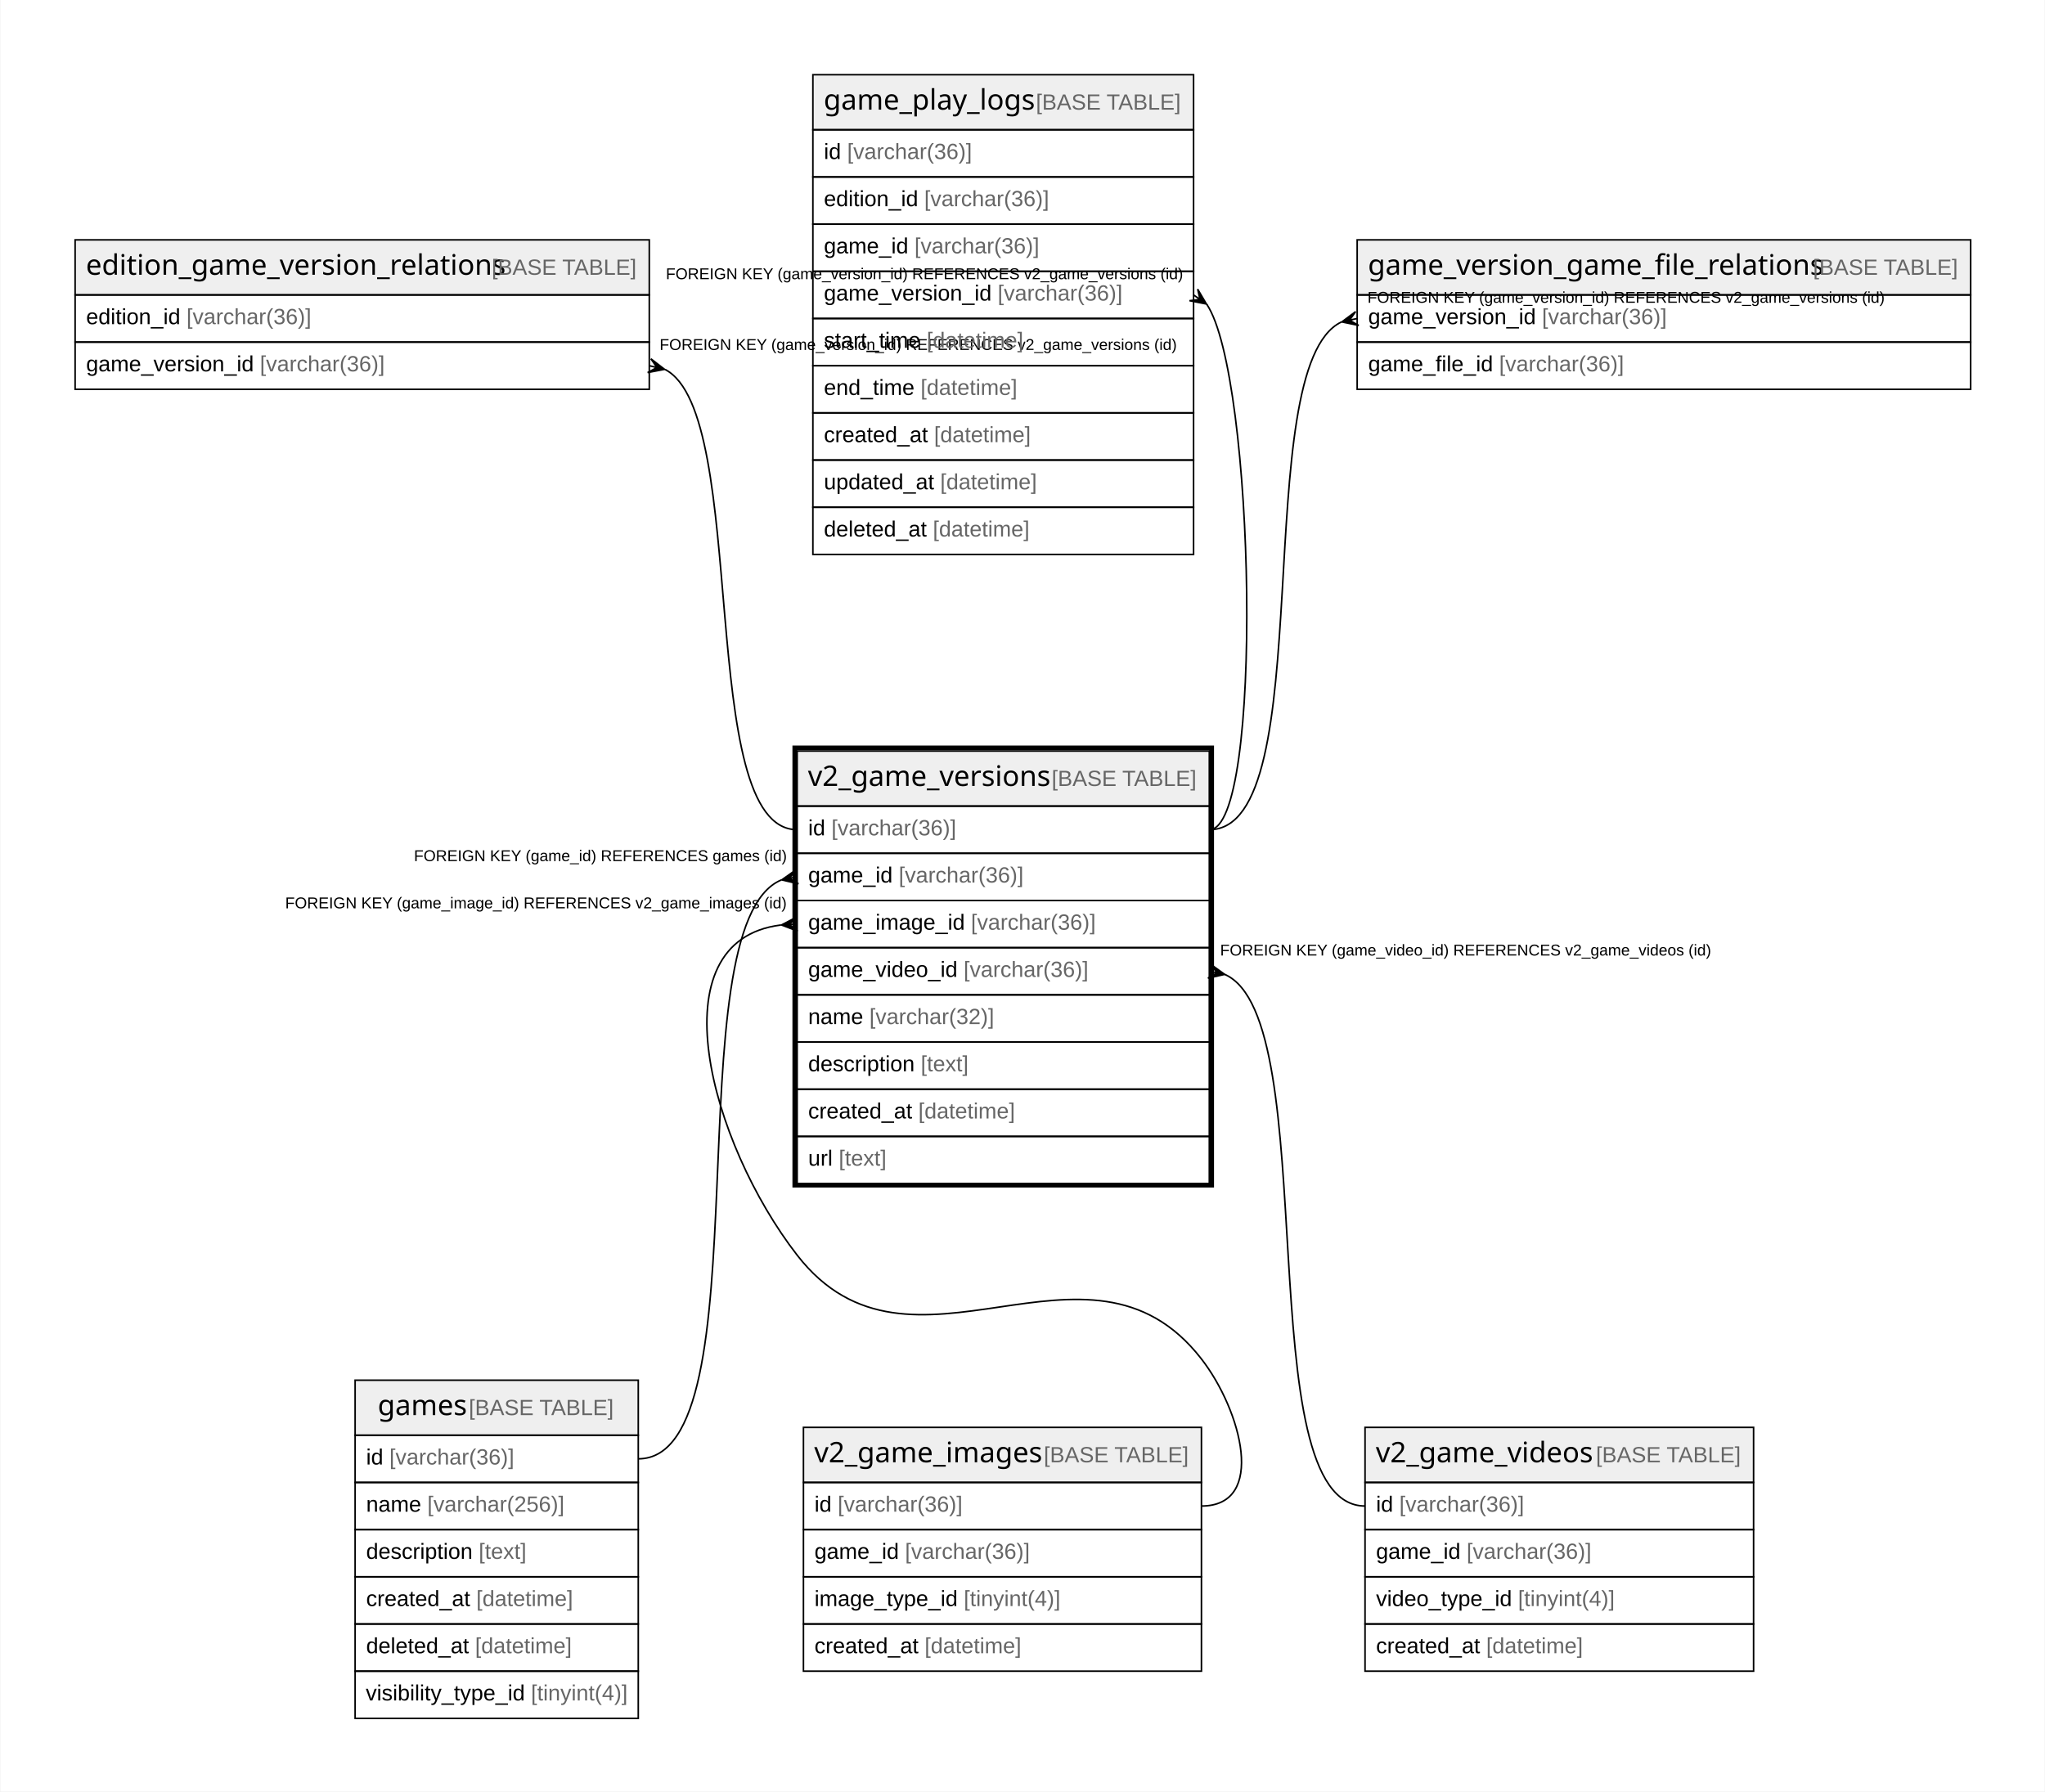
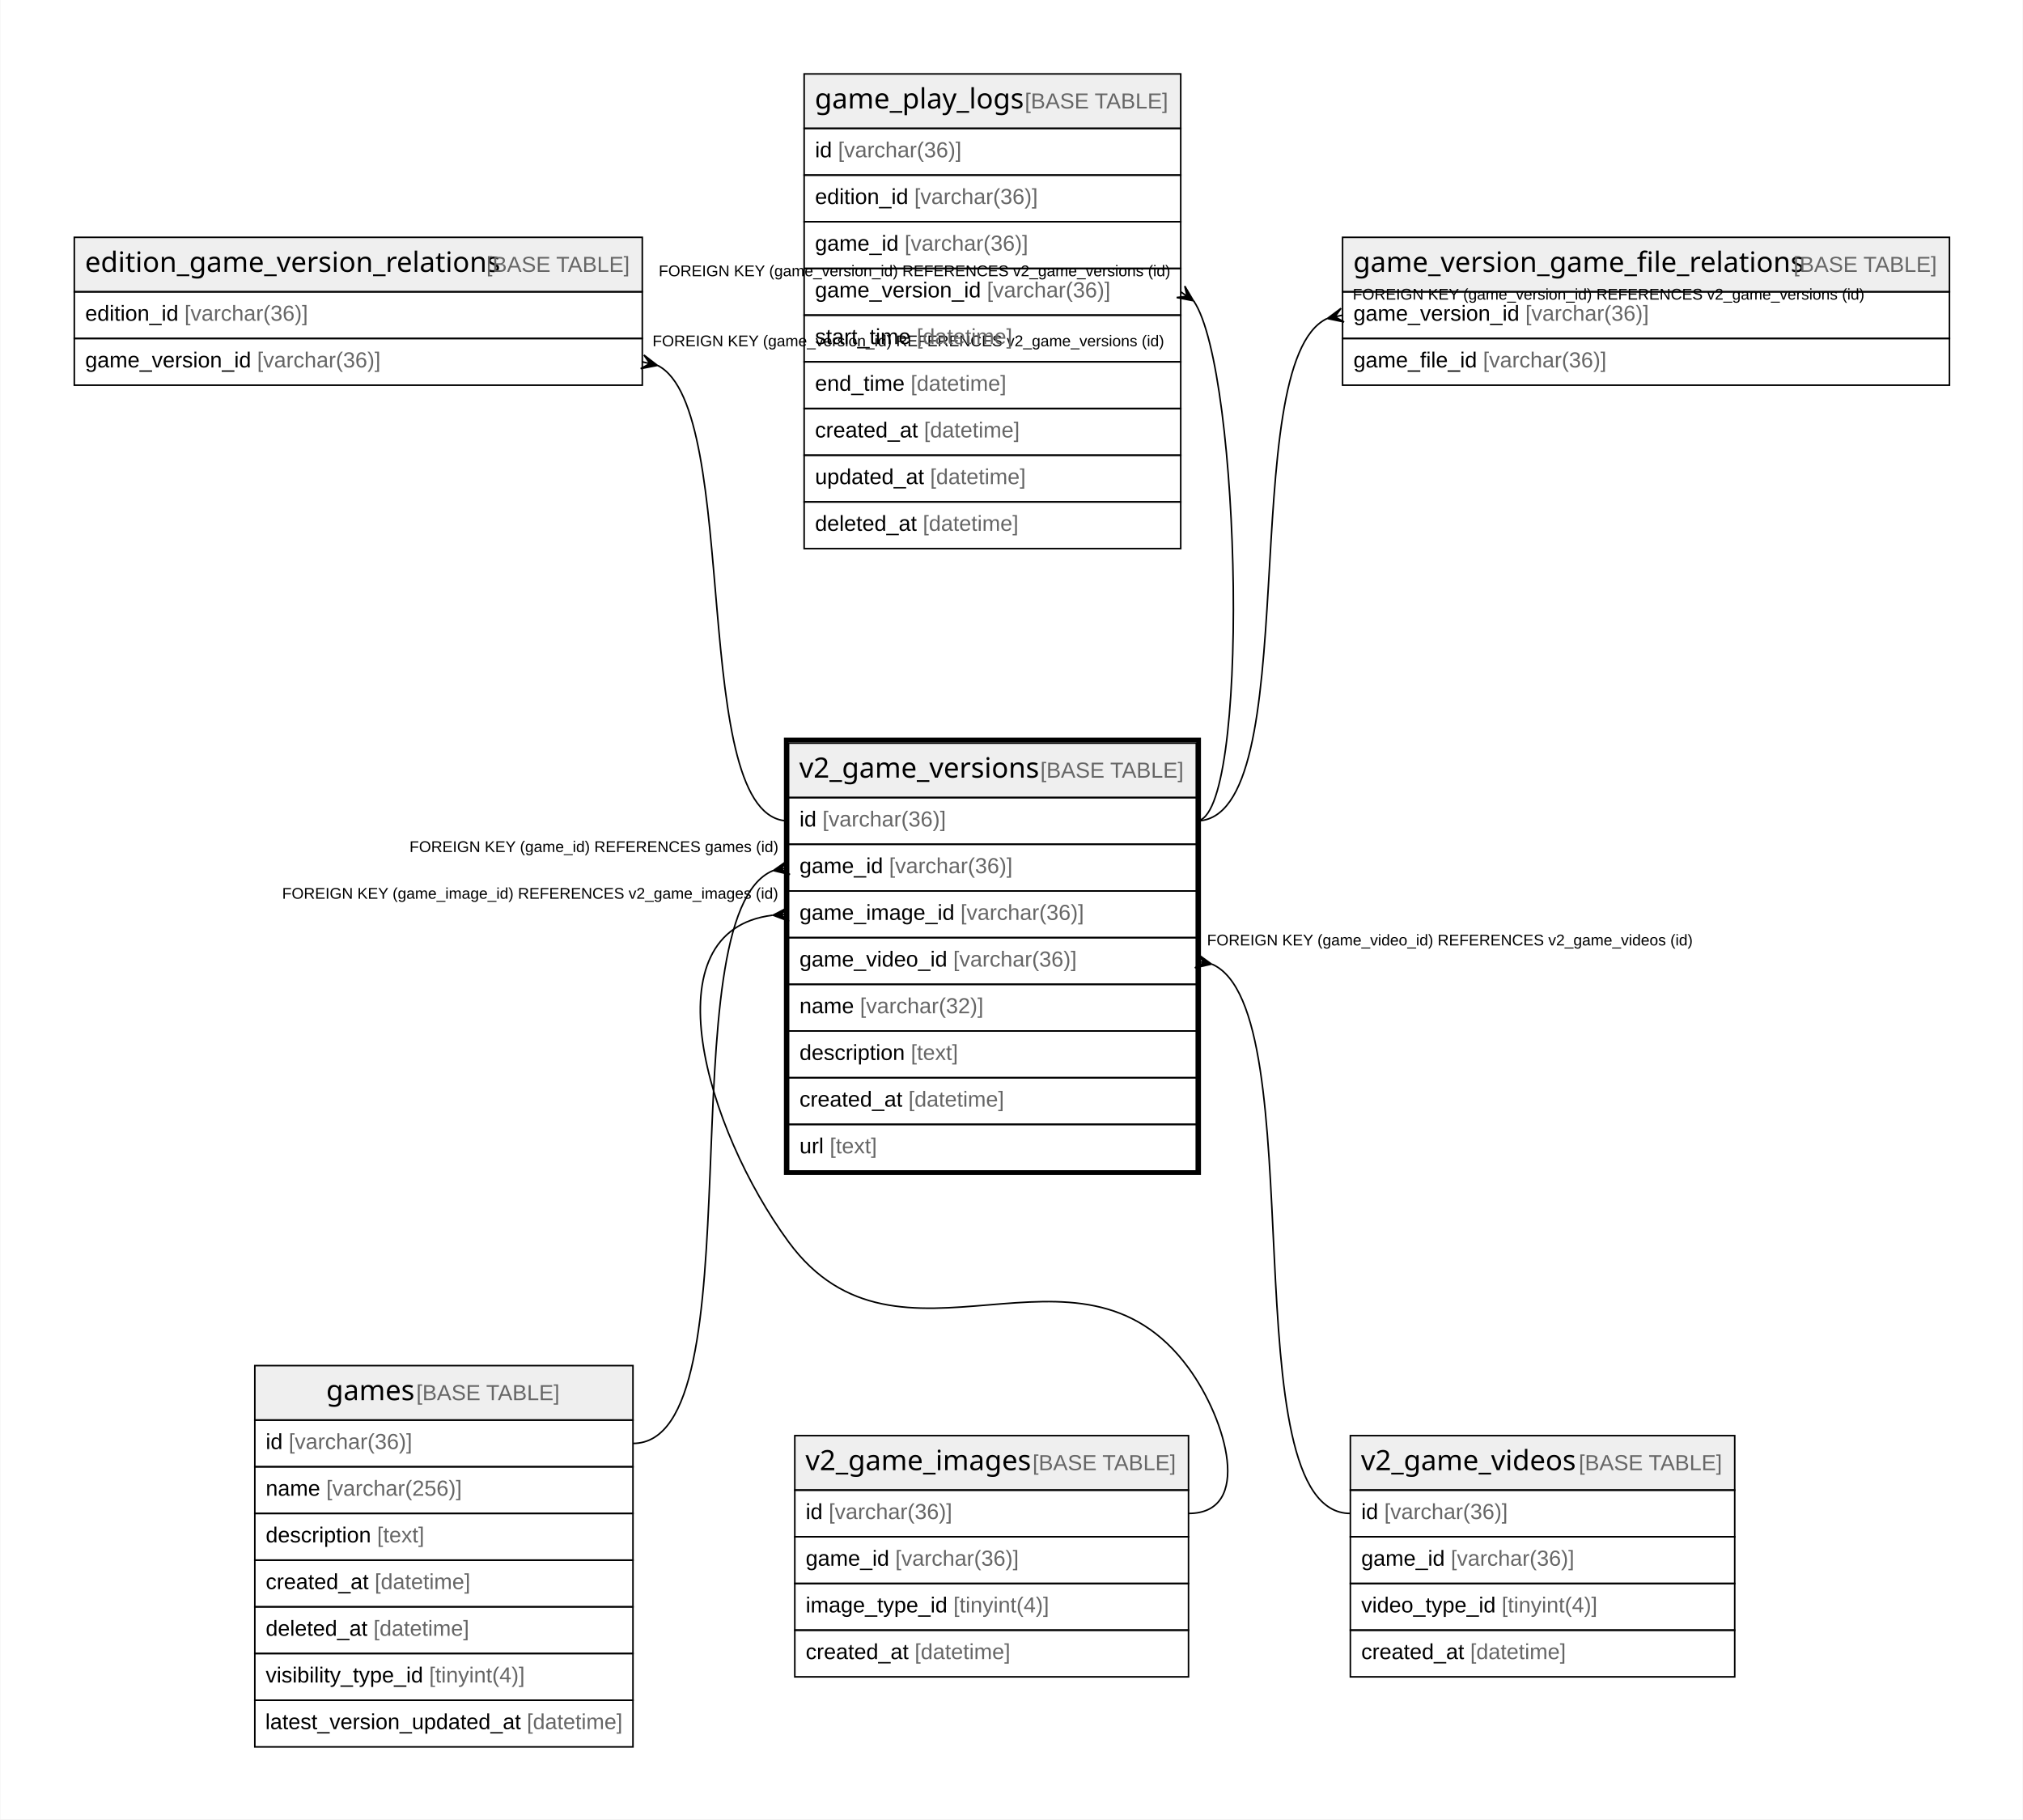
- <svg xmlns="http://www.w3.org/2000/svg" width="1300pt" height="1139pt" viewBox="0.00 0.00 1299.50 1139.00">
-   <g id="graph0" class="graph" transform="scale(1 1) rotate(0) translate(4 1135)">
-     <polygon fill="#ffffff" stroke="transparent" points="-4,4 -4,-1135 1295.5,-1135 1295.5,4 -4,4" />
+ <svg xmlns="http://www.w3.org/2000/svg" width="1300pt" height="1169pt" viewBox="0.00 0.00 1299.50 1169.00">
+   <g id="graph0" class="graph" transform="scale(1 1) rotate(0) translate(4 1165)">
+     <polygon fill="#ffffff" stroke="transparent" points="-4,4 -4,-1165 1295.5,-1165 1295.5,4 -4,4" />
    <g id="node1" class="node">
-       <polygon fill="#efefef" stroke="transparent" points="502.5,-622.5 502.5,-657.5 764.5,-657.5 764.5,-622.5 502.5,-622.5" />
-       <polygon fill="none" stroke="#000000" points="502.5,-622.5 502.5,-657.5 764.5,-657.5 764.5,-622.5 502.5,-622.5" />
-       <text text-anchor="start" x="509.356" y="-635.3" font-family="Arial Bold" font-size="18.00" fill="#000000">v2_game_versions</text>
-       <text text-anchor="start" x="660.39" y="-635.3" font-family="Arial" font-size="14.00" fill="#000000"> </text>
-       <text text-anchor="start" x="664.281" y="-635.3" font-family="Arial" font-size="14.00" fill="#666666">[BASE TABLE]</text>
+       <polygon fill="#efefef" stroke="transparent" points="502.5,-652.5 502.5,-687.5 764.5,-687.5 764.5,-652.5 502.5,-652.5" />
+       <polygon fill="none" stroke="#000000" points="502.5,-652.5 502.5,-687.5 764.5,-687.5 764.5,-652.5 502.5,-652.5" />
+       <text text-anchor="start" x="509.356" y="-665.3" font-family="Arial Bold" font-size="18.00" fill="#000000">v2_game_versions</text>
+       <text text-anchor="start" x="660.39" y="-665.3" font-family="Arial" font-size="14.00" fill="#000000"> </text>
+       <text text-anchor="start" x="664.281" y="-665.3" font-family="Arial" font-size="14.00" fill="#666666">[BASE TABLE]</text>
+       <polygon fill="none" stroke="#000000" points="502.5,-622.5 502.5,-652.5 764.5,-652.5 764.5,-622.5 502.5,-622.5" />
+       <text text-anchor="start" x="509.5" y="-633.9" font-family="Arial" font-size="14.00" fill="#000000">id </text>
+       <text text-anchor="start" x="524.28" y="-633.9" font-family="Arial" font-size="14.00" fill="#666666">[varchar(36)]</text>
      <polygon fill="none" stroke="#000000" points="502.5,-592.5 502.5,-622.5 764.5,-622.5 764.5,-592.5 502.5,-592.5" />
-       <text text-anchor="start" x="509.5" y="-603.9" font-family="Arial" font-size="14.00" fill="#000000">id </text>
-       <text text-anchor="start" x="524.28" y="-603.9" font-family="Arial" font-size="14.00" fill="#666666">[varchar(36)]</text>
+       <text text-anchor="start" x="509.5" y="-603.9" font-family="Arial" font-size="14.00" fill="#000000">game_id </text>
+       <text text-anchor="start" x="567.071" y="-603.9" font-family="Arial" font-size="14.00" fill="#666666">[varchar(36)]</text>
      <polygon fill="none" stroke="#000000" points="502.5,-562.5 502.5,-592.5 764.5,-592.5 764.5,-562.5 502.5,-562.5" />
-       <text text-anchor="start" x="509.5" y="-573.9" font-family="Arial" font-size="14.00" fill="#000000">game_id </text>
-       <text text-anchor="start" x="567.071" y="-573.9" font-family="Arial" font-size="14.00" fill="#666666">[varchar(36)]</text>
+       <text text-anchor="start" x="509.5" y="-573.9" font-family="Arial" font-size="14.00" fill="#000000">game_image_id </text>
+       <text text-anchor="start" x="612.968" y="-573.9" font-family="Arial" font-size="14.00" fill="#666666">[varchar(36)]</text>
      <polygon fill="none" stroke="#000000" points="502.5,-532.5 502.5,-562.5 764.5,-562.5 764.5,-532.5 502.5,-532.5" />
-       <text text-anchor="start" x="509.5" y="-543.9" font-family="Arial" font-size="14.00" fill="#000000">game_image_id </text>
-       <text text-anchor="start" x="612.968" y="-543.9" font-family="Arial" font-size="14.00" fill="#666666">[varchar(36)]</text>
+       <text text-anchor="start" x="509.5" y="-543.9" font-family="Arial" font-size="14.00" fill="#000000">game_video_id </text>
+       <text text-anchor="start" x="608.308" y="-543.9" font-family="Arial" font-size="14.00" fill="#666666">[varchar(36)]</text>
      <polygon fill="none" stroke="#000000" points="502.5,-502.5 502.5,-532.5 764.5,-532.5 764.5,-502.5 502.5,-502.5" />
-       <text text-anchor="start" x="509.5" y="-513.9" font-family="Arial" font-size="14.00" fill="#000000">game_video_id </text>
-       <text text-anchor="start" x="608.308" y="-513.9" font-family="Arial" font-size="14.00" fill="#666666">[varchar(36)]</text>
+       <text text-anchor="start" x="509.5" y="-513.9" font-family="Arial" font-size="14.00" fill="#000000">name </text>
+       <text text-anchor="start" x="548.399" y="-513.9" font-family="Arial" font-size="14.00" fill="#666666">[varchar(32)]</text>
      <polygon fill="none" stroke="#000000" points="502.5,-472.5 502.5,-502.5 764.5,-502.5 764.5,-472.5 502.5,-472.5" />
-       <text text-anchor="start" x="509.5" y="-483.9" font-family="Arial" font-size="14.00" fill="#000000">name </text>
-       <text text-anchor="start" x="548.399" y="-483.9" font-family="Arial" font-size="14.00" fill="#666666">[varchar(32)]</text>
+       <text text-anchor="start" x="509.5" y="-483.9" font-family="Arial" font-size="14.00" fill="#000000">description </text>
+       <text text-anchor="start" x="581.068" y="-483.9" font-family="Arial" font-size="14.00" fill="#666666">[text]</text>
      <polygon fill="none" stroke="#000000" points="502.5,-442.5 502.5,-472.5 764.5,-472.5 764.5,-442.5 502.5,-442.5" />
-       <text text-anchor="start" x="509.5" y="-453.9" font-family="Arial" font-size="14.00" fill="#000000">description </text>
-       <text text-anchor="start" x="581.068" y="-453.9" font-family="Arial" font-size="14.00" fill="#666666">[text]</text>
+       <text text-anchor="start" x="509.5" y="-453.9" font-family="Arial" font-size="14.00" fill="#000000">created_at </text>
+       <text text-anchor="start" x="579.528" y="-453.9" font-family="Arial" font-size="14.00" fill="#666666">[datetime]</text>
      <polygon fill="none" stroke="#000000" points="502.5,-412.5 502.5,-442.5 764.5,-442.5 764.5,-412.5 502.5,-412.5" />
-       <text text-anchor="start" x="509.5" y="-423.9" font-family="Arial" font-size="14.00" fill="#000000">created_at </text>
-       <text text-anchor="start" x="579.528" y="-423.9" font-family="Arial" font-size="14.00" fill="#666666">[datetime]</text>
-       <polygon fill="none" stroke="#000000" points="502.5,-382.5 502.5,-412.5 764.5,-412.5 764.5,-382.5 502.5,-382.5" />
-       <text text-anchor="start" x="509.5" y="-393.9" font-family="Arial" font-size="14.00" fill="#000000">url </text>
-       <text text-anchor="start" x="528.94" y="-393.9" font-family="Arial" font-size="14.00" fill="#666666">[text]</text>
-       <polygon fill="none" stroke="#000000" stroke-width="3" points="501,-381.5 501,-659.5 766,-659.5 766,-381.5 501,-381.5" />
+       <text text-anchor="start" x="509.5" y="-423.9" font-family="Arial" font-size="14.00" fill="#000000">url </text>
+       <text text-anchor="start" x="528.94" y="-423.9" font-family="Arial" font-size="14.00" fill="#666666">[text]</text>
+       <polygon fill="none" stroke="#000000" stroke-width="3" points="501,-411.5 501,-689.5 766,-689.5 766,-411.5 501,-411.5" />
    </g>
    <g id="node5" class="node">
-       <polygon fill="#efefef" stroke="transparent" points="221.5,-222.5 221.5,-257.5 401.5,-257.5 401.5,-222.5 221.5,-222.5" />
-       <polygon fill="none" stroke="#000000" points="221.5,-222.5 221.5,-257.5 401.5,-257.5 401.5,-222.5 221.5,-222.5" />
-       <text text-anchor="start" x="235.868" y="-235.3" font-family="Arial Bold" font-size="18.00" fill="#000000">games</text>
-       <text text-anchor="start" x="289.878" y="-235.3" font-family="Arial" font-size="14.00" fill="#000000"> </text>
-       <text text-anchor="start" x="293.769" y="-235.3" font-family="Arial" font-size="14.00" fill="#666666">[BASE TABLE]</text>
-       <polygon fill="none" stroke="#000000" points="221.5,-192.5 221.5,-222.5 401.5,-222.5 401.5,-192.5 221.5,-192.5" />
-       <text text-anchor="start" x="228.5" y="-203.9" font-family="Arial" font-size="14.00" fill="#000000">id </text>
-       <text text-anchor="start" x="243.28" y="-203.9" font-family="Arial" font-size="14.00" fill="#666666">[varchar(36)]</text>
-       <polygon fill="none" stroke="#000000" points="221.5,-162.5 221.5,-192.5 401.5,-192.5 401.5,-162.5 221.5,-162.5" />
-       <text text-anchor="start" x="228.5" y="-173.9" font-family="Arial" font-size="14.00" fill="#000000">name </text>
-       <text text-anchor="start" x="267.399" y="-173.9" font-family="Arial" font-size="14.00" fill="#666666">[varchar(256)]</text>
-       <polygon fill="none" stroke="#000000" points="221.5,-132.5 221.5,-162.5 401.5,-162.5 401.5,-132.5 221.5,-132.5" />
-       <text text-anchor="start" x="228.5" y="-143.9" font-family="Arial" font-size="14.00" fill="#000000">description </text>
-       <text text-anchor="start" x="300.068" y="-143.9" font-family="Arial" font-size="14.00" fill="#666666">[text]</text>
-       <polygon fill="none" stroke="#000000" points="221.5,-102.5 221.5,-132.5 401.5,-132.5 401.5,-102.5 221.5,-102.5" />
-       <text text-anchor="start" x="228.5" y="-113.9" font-family="Arial" font-size="14.00" fill="#000000">created_at </text>
-       <text text-anchor="start" x="298.528" y="-113.9" font-family="Arial" font-size="14.00" fill="#666666">[datetime]</text>
-       <polygon fill="none" stroke="#000000" points="221.5,-72.5 221.5,-102.5 401.5,-102.5 401.5,-72.5 221.5,-72.5" />
-       <text text-anchor="start" x="228.5" y="-83.9" font-family="Arial" font-size="14.00" fill="#000000">deleted_at </text>
-       <text text-anchor="start" x="297.757" y="-83.9" font-family="Arial" font-size="14.00" fill="#666666">[datetime]</text>
-       <polygon fill="none" stroke="#000000" points="221.5,-42.5 221.5,-72.5 401.5,-72.5 401.5,-42.5 221.5,-42.5" />
-       <text text-anchor="start" x="228.274" y="-53.9" font-family="Arial" font-size="14.00" fill="#000000">visibility_type_id </text>
-       <text text-anchor="start" x="333.281" y="-53.9" font-family="Arial" font-size="14.00" fill="#666666">[tinyint(4)]</text>
+       <polygon fill="#efefef" stroke="transparent" points="159.5,-252.5 159.5,-287.5 402.5,-287.5 402.5,-252.5 159.5,-252.5" />
+       <polygon fill="none" stroke="#000000" points="159.5,-252.5 159.5,-287.5 402.5,-287.5 402.5,-252.5 159.5,-252.5" />
+       <text text-anchor="start" x="205.368" y="-265.3" font-family="Arial Bold" font-size="18.00" fill="#000000">games</text>
+       <text text-anchor="start" x="259.378" y="-265.3" font-family="Arial" font-size="14.00" fill="#000000"> </text>
+       <text text-anchor="start" x="263.269" y="-265.3" font-family="Arial" font-size="14.00" fill="#666666">[BASE TABLE]</text>
+       <polygon fill="none" stroke="#000000" points="159.5,-222.5 159.5,-252.5 402.5,-252.5 402.5,-222.5 159.5,-222.5" />
+       <text text-anchor="start" x="166.5" y="-233.9" font-family="Arial" font-size="14.00" fill="#000000">id </text>
+       <text text-anchor="start" x="181.28" y="-233.9" font-family="Arial" font-size="14.00" fill="#666666">[varchar(36)]</text>
+       <polygon fill="none" stroke="#000000" points="159.5,-192.5 159.5,-222.5 402.5,-222.5 402.5,-192.5 159.5,-192.5" />
+       <text text-anchor="start" x="166.5" y="-203.9" font-family="Arial" font-size="14.00" fill="#000000">name </text>
+       <text text-anchor="start" x="205.399" y="-203.9" font-family="Arial" font-size="14.00" fill="#666666">[varchar(256)]</text>
+       <polygon fill="none" stroke="#000000" points="159.5,-162.5 159.5,-192.5 402.5,-192.5 402.5,-162.5 159.5,-162.5" />
+       <text text-anchor="start" x="166.5" y="-173.9" font-family="Arial" font-size="14.00" fill="#000000">description </text>
+       <text text-anchor="start" x="238.068" y="-173.9" font-family="Arial" font-size="14.00" fill="#666666">[text]</text>
+       <polygon fill="none" stroke="#000000" points="159.5,-132.5 159.5,-162.5 402.5,-162.5 402.5,-132.5 159.5,-132.5" />
+       <text text-anchor="start" x="166.5" y="-143.9" font-family="Arial" font-size="14.00" fill="#000000">created_at </text>
+       <text text-anchor="start" x="236.528" y="-143.9" font-family="Arial" font-size="14.00" fill="#666666">[datetime]</text>
+       <polygon fill="none" stroke="#000000" points="159.5,-102.5 159.5,-132.5 402.5,-132.5 402.5,-102.5 159.5,-102.5" />
+       <text text-anchor="start" x="166.5" y="-113.9" font-family="Arial" font-size="14.00" fill="#000000">deleted_at </text>
+       <text text-anchor="start" x="235.757" y="-113.9" font-family="Arial" font-size="14.00" fill="#666666">[datetime]</text>
+       <polygon fill="none" stroke="#000000" points="159.5,-72.5 159.5,-102.5 402.5,-102.5 402.5,-72.5 159.5,-72.5" />
+       <text text-anchor="start" x="166.5" y="-83.9" font-family="Arial" font-size="14.00" fill="#000000">visibility_type_id </text>
+       <text text-anchor="start" x="271.507" y="-83.9" font-family="Arial" font-size="14.00" fill="#666666">[tinyint(4)]</text>
+       <polygon fill="none" stroke="#000000" points="159.5,-42.5 159.5,-72.5 402.5,-72.5 402.5,-42.5 159.5,-42.5" />
+       <text text-anchor="start" x="166.237" y="-53.9" font-family="Arial" font-size="14.00" fill="#000000">latest_version_updated_at </text>
+       <text text-anchor="start" x="334.303" y="-53.9" font-family="Arial" font-size="14.00" fill="#666666">[datetime]</text>
    </g>
    <g id="edge4" class="edge">
-       <path fill="none" stroke="#000000" d="M492.346,-575.509C422.953,-546.386 483.068,-207.5 401.5,-207.5" />
-       <polygon fill="#000000" stroke="#000000" points="492.687,-575.576 501.634,-581.916 497.593,-576.538 502.5,-577.5 502.5,-577.5 502.5,-577.5 497.593,-576.538 503.366,-573.084 492.687,-575.576 492.687,-575.576" />
-       <text text-anchor="start" x="258.886" y="-587.5" font-family="Arial" font-size="10.00" fill="#000000">FOREIGN KEY (game_id) REFERENCES games (id)</text>
+       <path fill="none" stroke="#000000" d="M492.358,-605.509C423.086,-576.386 484.013,-237.5 402.5,-237.5" />
+       <polygon fill="#000000" stroke="#000000" points="492.687,-605.574 501.633,-611.916 497.594,-606.537 502.5,-607.5 502.5,-607.5 502.5,-607.5 497.594,-606.537 503.367,-603.084 492.687,-605.574 492.687,-605.574" />
+       <text text-anchor="start" x="258.886" y="-617.5" font-family="Arial" font-size="10.00" fill="#000000">FOREIGN KEY (game_id) REFERENCES games (id)</text>
    </g>
    <g id="node6" class="node">
-       <polygon fill="#efefef" stroke="transparent" points="506.5,-192.5 506.5,-227.5 759.5,-227.5 759.5,-192.5 506.5,-192.5" />
-       <polygon fill="none" stroke="#000000" points="506.5,-192.5 506.5,-227.5 759.5,-227.5 759.5,-192.5 506.5,-192.5" />
-       <text text-anchor="start" x="513.356" y="-205.3" font-family="Arial Bold" font-size="18.00" fill="#000000">v2_game_images</text>
-       <text text-anchor="start" x="655.39" y="-205.3" font-family="Arial" font-size="14.00" fill="#000000"> </text>
-       <text text-anchor="start" x="659.281" y="-205.3" font-family="Arial" font-size="14.00" fill="#666666">[BASE TABLE]</text>
-       <polygon fill="none" stroke="#000000" points="506.5,-162.5 506.5,-192.5 759.5,-192.5 759.5,-162.5 506.5,-162.5" />
-       <text text-anchor="start" x="513.5" y="-173.9" font-family="Arial" font-size="14.00" fill="#000000">id </text>
-       <text text-anchor="start" x="528.28" y="-173.9" font-family="Arial" font-size="14.00" fill="#666666">[varchar(36)]</text>
-       <polygon fill="none" stroke="#000000" points="506.5,-132.5 506.5,-162.5 759.5,-162.5 759.5,-132.5 506.5,-132.5" />
-       <text text-anchor="start" x="513.5" y="-143.9" font-family="Arial" font-size="14.00" fill="#000000">game_id </text>
-       <text text-anchor="start" x="571.071" y="-143.9" font-family="Arial" font-size="14.00" fill="#666666">[varchar(36)]</text>
-       <polygon fill="none" stroke="#000000" points="506.5,-102.5 506.5,-132.5 759.5,-132.5 759.5,-102.5 506.5,-102.5" />
-       <text text-anchor="start" x="513.5" y="-113.9" font-family="Arial" font-size="14.00" fill="#000000">image_type_id </text>
-       <text text-anchor="start" x="608.416" y="-113.9" font-family="Arial" font-size="14.00" fill="#666666">[tinyint(4)]</text>
-       <polygon fill="none" stroke="#000000" points="506.5,-72.5 506.5,-102.5 759.5,-102.5 759.5,-72.5 506.5,-72.5" />
-       <text text-anchor="start" x="513.5" y="-83.9" font-family="Arial" font-size="14.00" fill="#000000">created_at </text>
-       <text text-anchor="start" x="583.528" y="-83.9" font-family="Arial" font-size="14.00" fill="#666666">[datetime]</text>
+       <polygon fill="#efefef" stroke="transparent" points="506.5,-207.5 506.5,-242.5 759.5,-242.5 759.5,-207.5 506.5,-207.5" />
+       <polygon fill="none" stroke="#000000" points="506.5,-207.5 506.5,-242.5 759.5,-242.5 759.5,-207.5 506.5,-207.5" />
+       <text text-anchor="start" x="513.356" y="-220.3" font-family="Arial Bold" font-size="18.00" fill="#000000">v2_game_images</text>
+       <text text-anchor="start" x="655.39" y="-220.3" font-family="Arial" font-size="14.00" fill="#000000"> </text>
+       <text text-anchor="start" x="659.281" y="-220.3" font-family="Arial" font-size="14.00" fill="#666666">[BASE TABLE]</text>
+       <polygon fill="none" stroke="#000000" points="506.5,-177.5 506.5,-207.5 759.5,-207.5 759.5,-177.5 506.5,-177.5" />
+       <text text-anchor="start" x="513.5" y="-188.9" font-family="Arial" font-size="14.00" fill="#000000">id </text>
+       <text text-anchor="start" x="528.28" y="-188.9" font-family="Arial" font-size="14.00" fill="#666666">[varchar(36)]</text>
+       <polygon fill="none" stroke="#000000" points="506.5,-147.5 506.5,-177.5 759.5,-177.5 759.5,-147.5 506.5,-147.5" />
+       <text text-anchor="start" x="513.5" y="-158.9" font-family="Arial" font-size="14.00" fill="#000000">game_id </text>
+       <text text-anchor="start" x="571.071" y="-158.9" font-family="Arial" font-size="14.00" fill="#666666">[varchar(36)]</text>
+       <polygon fill="none" stroke="#000000" points="506.5,-117.5 506.5,-147.5 759.5,-147.5 759.5,-117.5 506.5,-117.5" />
+       <text text-anchor="start" x="513.5" y="-128.9" font-family="Arial" font-size="14.00" fill="#000000">image_type_id </text>
+       <text text-anchor="start" x="608.416" y="-128.9" font-family="Arial" font-size="14.00" fill="#666666">[tinyint(4)]</text>
+       <polygon fill="none" stroke="#000000" points="506.5,-87.5 506.5,-117.5 759.5,-117.5 759.5,-87.5 506.5,-87.5" />
+       <text text-anchor="start" x="513.5" y="-98.9" font-family="Arial" font-size="14.00" fill="#000000">created_at </text>
+       <text text-anchor="start" x="583.528" y="-98.9" font-family="Arial" font-size="14.00" fill="#666666">[datetime]</text>
    </g>
    <g id="edge5" class="edge">
-       <path fill="none" stroke="#000000" d="M492.124,-546.887C411.806,-536.926 447.401,-408.037 502.5,-337 574.777,-243.816 687.223,-364.184 759.5,-271 784.969,-238.164 801.056,-177.5 759.5,-177.5" />
-       <polygon fill="#000000" stroke="#000000" points="492.517,-546.91 502.234,-551.992 497.509,-547.205 502.5,-547.5 502.5,-547.5 502.5,-547.5 497.509,-547.205 502.766,-543.008 492.517,-546.91 492.517,-546.91" />
-       <text text-anchor="start" x="177.043" y="-557.5" font-family="Arial" font-size="10.00" fill="#000000">FOREIGN KEY (game_image_id) REFERENCES v2_game_images (id)</text>
+       <path fill="none" stroke="#000000" d="M492.133,-576.893C411.957,-567.04 449.337,-439.497 502.5,-367 573.321,-270.423 688.679,-382.577 759.5,-286 784.074,-252.489 801.056,-192.5 759.5,-192.5" />
+       <polygon fill="#000000" stroke="#000000" points="492.517,-576.916 502.237,-581.992 497.509,-577.208 502.5,-577.5 502.5,-577.5 502.5,-577.5 497.509,-577.208 502.763,-573.008 492.517,-576.916 492.517,-576.916" />
+       <text text-anchor="start" x="177.043" y="-587.5" font-family="Arial" font-size="10.00" fill="#000000">FOREIGN KEY (game_image_id) REFERENCES v2_game_images (id)</text>
    </g>
    <g id="node7" class="node">
-       <polygon fill="#efefef" stroke="transparent" points="863.5,-192.5 863.5,-227.5 1110.5,-227.5 1110.5,-192.5 863.5,-192.5" />
-       <polygon fill="none" stroke="#000000" points="863.5,-192.5 863.5,-227.5 1110.5,-227.5 1110.5,-192.5 863.5,-192.5" />
-       <text text-anchor="start" x="870.352" y="-205.3" font-family="Arial Bold" font-size="18.00" fill="#000000">v2_game_videos</text>
-       <text text-anchor="start" x="1006.394" y="-205.3" font-family="Arial" font-size="14.00" fill="#000000"> </text>
-       <text text-anchor="start" x="1010.285" y="-205.3" font-family="Arial" font-size="14.00" fill="#666666">[BASE TABLE]</text>
-       <polygon fill="none" stroke="#000000" points="863.5,-162.5 863.5,-192.5 1110.5,-192.5 1110.5,-162.5 863.5,-162.5" />
-       <text text-anchor="start" x="870.5" y="-173.9" font-family="Arial" font-size="14.00" fill="#000000">id </text>
-       <text text-anchor="start" x="885.28" y="-173.9" font-family="Arial" font-size="14.00" fill="#666666">[varchar(36)]</text>
-       <polygon fill="none" stroke="#000000" points="863.5,-132.5 863.5,-162.5 1110.5,-162.5 1110.5,-132.5 863.5,-132.5" />
-       <text text-anchor="start" x="870.5" y="-143.9" font-family="Arial" font-size="14.00" fill="#000000">game_id </text>
-       <text text-anchor="start" x="928.071" y="-143.9" font-family="Arial" font-size="14.00" fill="#666666">[varchar(36)]</text>
-       <polygon fill="none" stroke="#000000" points="863.5,-102.5 863.5,-132.5 1110.5,-132.5 1110.5,-102.5 863.5,-102.5" />
-       <text text-anchor="start" x="870.5" y="-113.9" font-family="Arial" font-size="14.00" fill="#000000">video_type_id </text>
-       <text text-anchor="start" x="960.755" y="-113.9" font-family="Arial" font-size="14.00" fill="#666666">[tinyint(4)]</text>
-       <polygon fill="none" stroke="#000000" points="863.5,-72.5 863.5,-102.5 1110.5,-102.5 1110.5,-72.5 863.5,-72.5" />
-       <text text-anchor="start" x="870.5" y="-83.9" font-family="Arial" font-size="14.00" fill="#000000">created_at </text>
-       <text text-anchor="start" x="940.528" y="-83.9" font-family="Arial" font-size="14.00" fill="#666666">[datetime]</text>
+       <polygon fill="#efefef" stroke="transparent" points="863.5,-207.5 863.5,-242.5 1110.5,-242.5 1110.5,-207.5 863.5,-207.5" />
+       <polygon fill="none" stroke="#000000" points="863.5,-207.5 863.5,-242.5 1110.5,-242.5 1110.5,-207.5 863.5,-207.5" />
+       <text text-anchor="start" x="870.352" y="-220.3" font-family="Arial Bold" font-size="18.00" fill="#000000">v2_game_videos</text>
+       <text text-anchor="start" x="1006.394" y="-220.3" font-family="Arial" font-size="14.00" fill="#000000"> </text>
+       <text text-anchor="start" x="1010.285" y="-220.3" font-family="Arial" font-size="14.00" fill="#666666">[BASE TABLE]</text>
+       <polygon fill="none" stroke="#000000" points="863.5,-177.5 863.5,-207.5 1110.5,-207.5 1110.5,-177.5 863.5,-177.5" />
+       <text text-anchor="start" x="870.5" y="-188.9" font-family="Arial" font-size="14.00" fill="#000000">id </text>
+       <text text-anchor="start" x="885.28" y="-188.9" font-family="Arial" font-size="14.00" fill="#666666">[varchar(36)]</text>
+       <polygon fill="none" stroke="#000000" points="863.5,-147.5 863.5,-177.5 1110.5,-177.5 1110.5,-147.5 863.5,-147.5" />
+       <text text-anchor="start" x="870.5" y="-158.9" font-family="Arial" font-size="14.00" fill="#000000">game_id </text>
+       <text text-anchor="start" x="928.071" y="-158.9" font-family="Arial" font-size="14.00" fill="#666666">[varchar(36)]</text>
+       <polygon fill="none" stroke="#000000" points="863.5,-117.5 863.5,-147.5 1110.5,-147.5 1110.5,-117.5 863.5,-117.5" />
+       <text text-anchor="start" x="870.5" y="-128.9" font-family="Arial" font-size="14.00" fill="#000000">video_type_id </text>
+       <text text-anchor="start" x="960.755" y="-128.9" font-family="Arial" font-size="14.00" fill="#666666">[tinyint(4)]</text>
+       <polygon fill="none" stroke="#000000" points="863.5,-87.5 863.5,-117.5 1110.5,-117.5 1110.5,-87.5 863.5,-87.5" />
+       <text text-anchor="start" x="870.5" y="-98.9" font-family="Arial" font-size="14.00" fill="#000000">created_at </text>
+       <text text-anchor="start" x="940.528" y="-98.9" font-family="Arial" font-size="14.00" fill="#666666">[datetime]</text>
    </g>
    <g id="edge6" class="edge">
-       <path fill="none" stroke="#000000" d="M774.3,-515.503C838.224,-487.639 788.342,-177.5 863.5,-177.5" />
-       <polygon fill="#000000" stroke="#000000" points="774.299,-515.504 763.602,-513.091 769.399,-516.502 764.5,-517.5 764.5,-517.5 764.5,-517.5 769.399,-516.502 765.398,-521.909 774.299,-515.504 774.299,-515.504" />
-       <text text-anchor="start" x="771.372" y="-527.5" font-family="Arial" font-size="10.00" fill="#000000">FOREIGN KEY (game_video_id) REFERENCES v2_game_videos (id)</text>
+       <path fill="none" stroke="#000000" d="M774.676,-545.415C840.873,-516.322 785.28,-192.5 863.5,-192.5" />
+       <polygon fill="#000000" stroke="#000000" points="774.297,-545.493 763.597,-543.092 769.398,-546.496 764.5,-547.5 764.5,-547.5 764.5,-547.5 769.398,-546.496 765.403,-551.908 774.297,-545.493 774.297,-545.493" />
+       <text text-anchor="start" x="771.372" y="-557.5" font-family="Arial" font-size="10.00" fill="#000000">FOREIGN KEY (game_video_id) REFERENCES v2_game_videos (id)</text>
    </g>
    <g id="node2" class="node">
-       <polygon fill="#efefef" stroke="transparent" points="43.5,-947.5 43.5,-982.5 408.5,-982.5 408.5,-947.5 43.5,-947.5" />
-       <polygon fill="none" stroke="#000000" points="43.5,-947.5 43.5,-982.5 408.5,-982.5 408.5,-947.5 43.5,-947.5" />
-       <text text-anchor="start" x="50.344" y="-960.3" font-family="Arial Bold" font-size="18.00" fill="#000000">edition_game_version_relations</text>
-       <text text-anchor="start" x="304.402" y="-960.3" font-family="Arial" font-size="14.00" fill="#000000"> </text>
-       <text text-anchor="start" x="308.292" y="-960.3" font-family="Arial" font-size="14.00" fill="#666666">[BASE TABLE]</text>
+       <polygon fill="#efefef" stroke="transparent" points="43.5,-977.5 43.5,-1012.5 408.5,-1012.5 408.5,-977.5 43.5,-977.5" />
+       <polygon fill="none" stroke="#000000" points="43.5,-977.5 43.5,-1012.5 408.5,-1012.5 408.5,-977.5 43.5,-977.5" />
+       <text text-anchor="start" x="50.344" y="-990.3" font-family="Arial Bold" font-size="18.00" fill="#000000">edition_game_version_relations</text>
+       <text text-anchor="start" x="304.402" y="-990.3" font-family="Arial" font-size="14.00" fill="#000000"> </text>
+       <text text-anchor="start" x="308.292" y="-990.3" font-family="Arial" font-size="14.00" fill="#666666">[BASE TABLE]</text>
+       <polygon fill="none" stroke="#000000" points="43.5,-947.5 43.5,-977.5 408.5,-977.5 408.5,-947.5 43.5,-947.5" />
+       <text text-anchor="start" x="50.5" y="-958.9" font-family="Arial" font-size="14.00" fill="#000000">edition_id </text>
+       <text text-anchor="start" x="114.297" y="-958.9" font-family="Arial" font-size="14.00" fill="#666666">[varchar(36)]</text>
      <polygon fill="none" stroke="#000000" points="43.5,-917.5 43.5,-947.5 408.5,-947.5 408.5,-917.5 43.5,-917.5" />
-       <text text-anchor="start" x="50.5" y="-928.9" font-family="Arial" font-size="14.00" fill="#000000">edition_id </text>
-       <text text-anchor="start" x="114.297" y="-928.9" font-family="Arial" font-size="14.00" fill="#666666">[varchar(36)]</text>
-       <polygon fill="none" stroke="#000000" points="43.5,-887.5 43.5,-917.5 408.5,-917.5 408.5,-887.5 43.5,-887.5" />
-       <text text-anchor="start" x="50.5" y="-898.9" font-family="Arial" font-size="14.00" fill="#000000">game_version_id </text>
-       <text text-anchor="start" x="160.968" y="-898.9" font-family="Arial" font-size="14.00" fill="#666666">[varchar(36)]</text>
+       <text text-anchor="start" x="50.5" y="-928.9" font-family="Arial" font-size="14.00" fill="#000000">game_version_id </text>
+       <text text-anchor="start" x="160.968" y="-928.9" font-family="Arial" font-size="14.00" fill="#666666">[varchar(36)]</text>
    </g>
    <g id="edge1" class="edge">
-       <path fill="none" stroke="#000000" d="M418.48,-900.125C473.017,-872.207 437.325,-607.5 502.5,-607.5" />
-       <polygon fill="#000000" stroke="#000000" points="418.228,-900.185 407.458,-898.122 413.364,-901.343 408.5,-902.5 408.5,-902.5 408.5,-902.5 413.364,-901.343 409.542,-906.878 418.228,-900.185 418.228,-900.185" />
-       <text text-anchor="start" x="415.043" y="-912.5" font-family="Arial" font-size="10.00" fill="#000000">FOREIGN KEY (game_version_id) REFERENCES v2_game_versions (id)</text>
+       <path fill="none" stroke="#000000" d="M418.48,-930.125C473.017,-902.207 437.325,-637.5 502.5,-637.5" />
+       <polygon fill="#000000" stroke="#000000" points="418.228,-930.185 407.458,-928.122 413.364,-931.343 408.5,-932.5 408.5,-932.5 408.5,-932.5 413.364,-931.343 409.542,-936.878 418.228,-930.185 418.228,-930.185" />
+       <text text-anchor="start" x="415.043" y="-942.5" font-family="Arial" font-size="10.00" fill="#000000">FOREIGN KEY (game_version_id) REFERENCES v2_game_versions (id)</text>
    </g>
    <g id="node3" class="node">
-       <polygon fill="#efefef" stroke="transparent" points="512.5,-1052.5 512.5,-1087.5 754.5,-1087.5 754.5,-1052.5 512.5,-1052.5" />
-       <polygon fill="none" stroke="#000000" points="512.5,-1052.5 512.5,-1087.5 754.5,-1087.5 754.5,-1052.5 512.5,-1052.5" />
-       <text text-anchor="start" x="519.355" y="-1065.3" font-family="Arial Bold" font-size="18.00" fill="#000000">game_play_logs</text>
-       <text text-anchor="start" x="650.391" y="-1065.3" font-family="Arial" font-size="14.00" fill="#000000"> </text>
-       <text text-anchor="start" x="654.282" y="-1065.3" font-family="Arial" font-size="14.00" fill="#666666">[BASE TABLE]</text>
+       <polygon fill="#efefef" stroke="transparent" points="512.5,-1082.5 512.5,-1117.5 754.5,-1117.5 754.5,-1082.5 512.5,-1082.5" />
+       <polygon fill="none" stroke="#000000" points="512.5,-1082.5 512.5,-1117.5 754.5,-1117.5 754.5,-1082.5 512.5,-1082.5" />
+       <text text-anchor="start" x="519.355" y="-1095.3" font-family="Arial Bold" font-size="18.00" fill="#000000">game_play_logs</text>
+       <text text-anchor="start" x="650.391" y="-1095.3" font-family="Arial" font-size="14.00" fill="#000000"> </text>
+       <text text-anchor="start" x="654.282" y="-1095.3" font-family="Arial" font-size="14.00" fill="#666666">[BASE TABLE]</text>
+       <polygon fill="none" stroke="#000000" points="512.5,-1052.5 512.5,-1082.5 754.5,-1082.5 754.5,-1052.5 512.5,-1052.5" />
+       <text text-anchor="start" x="519.5" y="-1063.9" font-family="Arial" font-size="14.00" fill="#000000">id </text>
+       <text text-anchor="start" x="534.28" y="-1063.9" font-family="Arial" font-size="14.00" fill="#666666">[varchar(36)]</text>
      <polygon fill="none" stroke="#000000" points="512.5,-1022.5 512.5,-1052.5 754.5,-1052.5 754.5,-1022.5 512.5,-1022.5" />
-       <text text-anchor="start" x="519.5" y="-1033.9" font-family="Arial" font-size="14.00" fill="#000000">id </text>
-       <text text-anchor="start" x="534.28" y="-1033.9" font-family="Arial" font-size="14.00" fill="#666666">[varchar(36)]</text>
+       <text text-anchor="start" x="519.5" y="-1033.9" font-family="Arial" font-size="14.00" fill="#000000">edition_id </text>
+       <text text-anchor="start" x="583.297" y="-1033.9" font-family="Arial" font-size="14.00" fill="#666666">[varchar(36)]</text>
      <polygon fill="none" stroke="#000000" points="512.5,-992.5 512.5,-1022.5 754.5,-1022.5 754.5,-992.5 512.5,-992.5" />
-       <text text-anchor="start" x="519.5" y="-1003.9" font-family="Arial" font-size="14.00" fill="#000000">edition_id </text>
-       <text text-anchor="start" x="583.297" y="-1003.9" font-family="Arial" font-size="14.00" fill="#666666">[varchar(36)]</text>
+       <text text-anchor="start" x="519.5" y="-1003.9" font-family="Arial" font-size="14.00" fill="#000000">game_id </text>
+       <text text-anchor="start" x="577.071" y="-1003.9" font-family="Arial" font-size="14.00" fill="#666666">[varchar(36)]</text>
      <polygon fill="none" stroke="#000000" points="512.5,-962.5 512.5,-992.5 754.5,-992.5 754.5,-962.5 512.5,-962.5" />
-       <text text-anchor="start" x="519.5" y="-973.9" font-family="Arial" font-size="14.00" fill="#000000">game_id </text>
-       <text text-anchor="start" x="577.071" y="-973.9" font-family="Arial" font-size="14.00" fill="#666666">[varchar(36)]</text>
+       <text text-anchor="start" x="519.5" y="-973.9" font-family="Arial" font-size="14.00" fill="#000000">game_version_id </text>
+       <text text-anchor="start" x="629.968" y="-973.9" font-family="Arial" font-size="14.00" fill="#666666">[varchar(36)]</text>
      <polygon fill="none" stroke="#000000" points="512.5,-932.5 512.5,-962.5 754.5,-962.5 754.5,-932.5 512.5,-932.5" />
-       <text text-anchor="start" x="519.5" y="-943.9" font-family="Arial" font-size="14.00" fill="#000000">game_version_id </text>
-       <text text-anchor="start" x="629.968" y="-943.9" font-family="Arial" font-size="14.00" fill="#666666">[varchar(36)]</text>
+       <text text-anchor="start" x="519.5" y="-943.9" font-family="Arial" font-size="14.00" fill="#000000">start_time </text>
+       <text text-anchor="start" x="584.838" y="-943.9" font-family="Arial" font-size="14.00" fill="#666666">[datetime]</text>
      <polygon fill="none" stroke="#000000" points="512.5,-902.5 512.5,-932.5 754.5,-932.5 754.5,-902.5 512.5,-902.5" />
-       <text text-anchor="start" x="519.5" y="-913.9" font-family="Arial" font-size="14.00" fill="#000000">start_time </text>
-       <text text-anchor="start" x="584.838" y="-913.9" font-family="Arial" font-size="14.00" fill="#666666">[datetime]</text>
+       <text text-anchor="start" x="519.5" y="-913.9" font-family="Arial" font-size="14.00" fill="#000000">end_time </text>
+       <text text-anchor="start" x="580.961" y="-913.9" font-family="Arial" font-size="14.00" fill="#666666">[datetime]</text>
      <polygon fill="none" stroke="#000000" points="512.5,-872.5 512.5,-902.5 754.5,-902.5 754.5,-872.5 512.5,-872.5" />
-       <text text-anchor="start" x="519.5" y="-883.9" font-family="Arial" font-size="14.00" fill="#000000">end_time </text>
-       <text text-anchor="start" x="580.961" y="-883.9" font-family="Arial" font-size="14.00" fill="#666666">[datetime]</text>
+       <text text-anchor="start" x="519.5" y="-883.9" font-family="Arial" font-size="14.00" fill="#000000">created_at </text>
+       <text text-anchor="start" x="589.528" y="-883.9" font-family="Arial" font-size="14.00" fill="#666666">[datetime]</text>
      <polygon fill="none" stroke="#000000" points="512.5,-842.5 512.5,-872.5 754.5,-872.5 754.5,-842.5 512.5,-842.5" />
-       <text text-anchor="start" x="519.5" y="-853.9" font-family="Arial" font-size="14.00" fill="#000000">created_at </text>
-       <text text-anchor="start" x="589.528" y="-853.9" font-family="Arial" font-size="14.00" fill="#666666">[datetime]</text>
+       <text text-anchor="start" x="519.5" y="-853.9" font-family="Arial" font-size="14.00" fill="#000000">updated_at </text>
+       <text text-anchor="start" x="593.433" y="-853.9" font-family="Arial" font-size="14.00" fill="#666666">[datetime]</text>
      <polygon fill="none" stroke="#000000" points="512.5,-812.5 512.5,-842.5 754.5,-842.5 754.5,-812.5 512.5,-812.5" />
-       <text text-anchor="start" x="519.5" y="-823.9" font-family="Arial" font-size="14.00" fill="#000000">updated_at </text>
-       <text text-anchor="start" x="593.433" y="-823.9" font-family="Arial" font-size="14.00" fill="#666666">[datetime]</text>
-       <polygon fill="none" stroke="#000000" points="512.5,-782.5 512.5,-812.5 754.5,-812.5 754.5,-782.5 512.5,-782.5" />
-       <text text-anchor="start" x="519.5" y="-793.9" font-family="Arial" font-size="14.00" fill="#000000">deleted_at </text>
-       <text text-anchor="start" x="588.757" y="-793.9" font-family="Arial" font-size="14.00" fill="#666666">[datetime]</text>
+       <text text-anchor="start" x="519.5" y="-823.9" font-family="Arial" font-size="14.00" fill="#000000">deleted_at </text>
+       <text text-anchor="start" x="588.757" y="-823.9" font-family="Arial" font-size="14.00" fill="#666666">[datetime]</text>
    </g>
    <g id="edge2" class="edge">
-       <path fill="none" stroke="#000000" d="M762.84,-941.599C793.565,-896.45 799.341,-607.5 764.5,-607.5" />
-       <polygon fill="#000000" stroke="#000000" points="762.663,-941.724 751.901,-943.827 758.582,-944.612 754.5,-947.5 754.5,-947.5 754.5,-947.5 758.582,-944.612 757.099,-951.173 762.663,-941.724 762.663,-941.724" />
-       <text text-anchor="start" x="419.043" y="-957.5" font-family="Arial" font-size="10.00" fill="#000000">FOREIGN KEY (game_version_id) REFERENCES v2_game_versions (id)</text>
+       <path fill="none" stroke="#000000" d="M762.84,-971.599C793.565,-926.45 799.341,-637.5 764.5,-637.5" />
+       <polygon fill="#000000" stroke="#000000" points="762.663,-971.724 751.901,-973.827 758.582,-974.612 754.5,-977.5 754.5,-977.5 754.5,-977.5 758.582,-974.612 757.099,-981.173 762.663,-971.724 762.663,-971.724" />
+       <text text-anchor="start" x="419.043" y="-987.5" font-family="Arial" font-size="10.00" fill="#000000">FOREIGN KEY (game_version_id) REFERENCES v2_game_versions (id)</text>
    </g>
    <g id="node4" class="node">
-       <polygon fill="#efefef" stroke="transparent" points="858.5,-947.5 858.5,-982.5 1248.5,-982.5 1248.5,-947.5 858.5,-947.5" />
-       <polygon fill="none" stroke="#000000" points="858.5,-947.5 858.5,-982.5 1248.5,-982.5 1248.5,-947.5 858.5,-947.5" />
-       <text text-anchor="start" x="865.345" y="-960.3" font-family="Arial Bold" font-size="18.00" fill="#000000">game_version_game_file_relations</text>
-       <text text-anchor="start" x="1144.401" y="-960.3" font-family="Arial" font-size="14.00" fill="#000000"> </text>
-       <text text-anchor="start" x="1148.292" y="-960.3" font-family="Arial" font-size="14.00" fill="#666666">[BASE TABLE]</text>
+       <polygon fill="#efefef" stroke="transparent" points="858.5,-977.5 858.5,-1012.5 1248.5,-1012.5 1248.5,-977.5 858.5,-977.5" />
+       <polygon fill="none" stroke="#000000" points="858.5,-977.5 858.5,-1012.5 1248.5,-1012.5 1248.5,-977.5 858.5,-977.5" />
+       <text text-anchor="start" x="865.345" y="-990.3" font-family="Arial Bold" font-size="18.00" fill="#000000">game_version_game_file_relations</text>
+       <text text-anchor="start" x="1144.401" y="-990.3" font-family="Arial" font-size="14.00" fill="#000000"> </text>
+       <text text-anchor="start" x="1148.292" y="-990.3" font-family="Arial" font-size="14.00" fill="#666666">[BASE TABLE]</text>
+       <polygon fill="none" stroke="#000000" points="858.5,-947.5 858.5,-977.5 1248.5,-977.5 1248.5,-947.5 858.5,-947.5" />
+       <text text-anchor="start" x="865.5" y="-958.9" font-family="Arial" font-size="14.00" fill="#000000">game_version_id </text>
+       <text text-anchor="start" x="975.968" y="-958.9" font-family="Arial" font-size="14.00" fill="#666666">[varchar(36)]</text>
      <polygon fill="none" stroke="#000000" points="858.5,-917.5 858.5,-947.5 1248.5,-947.5 1248.5,-917.5 858.5,-917.5" />
-       <text text-anchor="start" x="865.5" y="-928.9" font-family="Arial" font-size="14.00" fill="#000000">game_version_id </text>
-       <text text-anchor="start" x="975.968" y="-928.9" font-family="Arial" font-size="14.00" fill="#666666">[varchar(36)]</text>
-       <polygon fill="none" stroke="#000000" points="858.5,-887.5 858.5,-917.5 1248.5,-917.5 1248.5,-887.5 858.5,-887.5" />
-       <text text-anchor="start" x="865.5" y="-898.9" font-family="Arial" font-size="14.00" fill="#000000">game_file_id </text>
-       <text text-anchor="start" x="948.74" y="-898.9" font-family="Arial" font-size="14.00" fill="#666666">[varchar(36)]</text>
+       <text text-anchor="start" x="865.5" y="-928.9" font-family="Arial" font-size="14.00" fill="#000000">game_file_id </text>
+       <text text-anchor="start" x="948.74" y="-928.9" font-family="Arial" font-size="14.00" fill="#666666">[varchar(36)]</text>
    </g>
    <g id="edge3" class="edge">
-       <path fill="none" stroke="#000000" d="M848.397,-930.251C788.508,-901.537 836.011,-607.5 764.5,-607.5" />
-       <polygon fill="#000000" stroke="#000000" points="848.739,-930.327 857.522,-936.893 853.62,-931.413 858.5,-932.5 858.5,-932.5 858.5,-932.5 853.62,-931.413 859.478,-928.107 848.739,-930.327 848.739,-930.327" />
-       <text text-anchor="start" x="865.043" y="-942.5" font-family="Arial" font-size="10.00" fill="#000000">FOREIGN KEY (game_version_id) REFERENCES v2_game_versions (id)</text>
+       <path fill="none" stroke="#000000" d="M848.397,-960.251C788.508,-931.537 836.011,-637.5 764.5,-637.5" />
+       <polygon fill="#000000" stroke="#000000" points="848.739,-960.327 857.522,-966.893 853.62,-961.413 858.5,-962.5 858.5,-962.5 858.5,-962.5 853.62,-961.413 859.478,-958.107 848.739,-960.327 848.739,-960.327" />
+       <text text-anchor="start" x="865.043" y="-972.5" font-family="Arial" font-size="10.00" fill="#000000">FOREIGN KEY (game_version_id) REFERENCES v2_game_versions (id)</text>
    </g>
  </g>
</svg>
